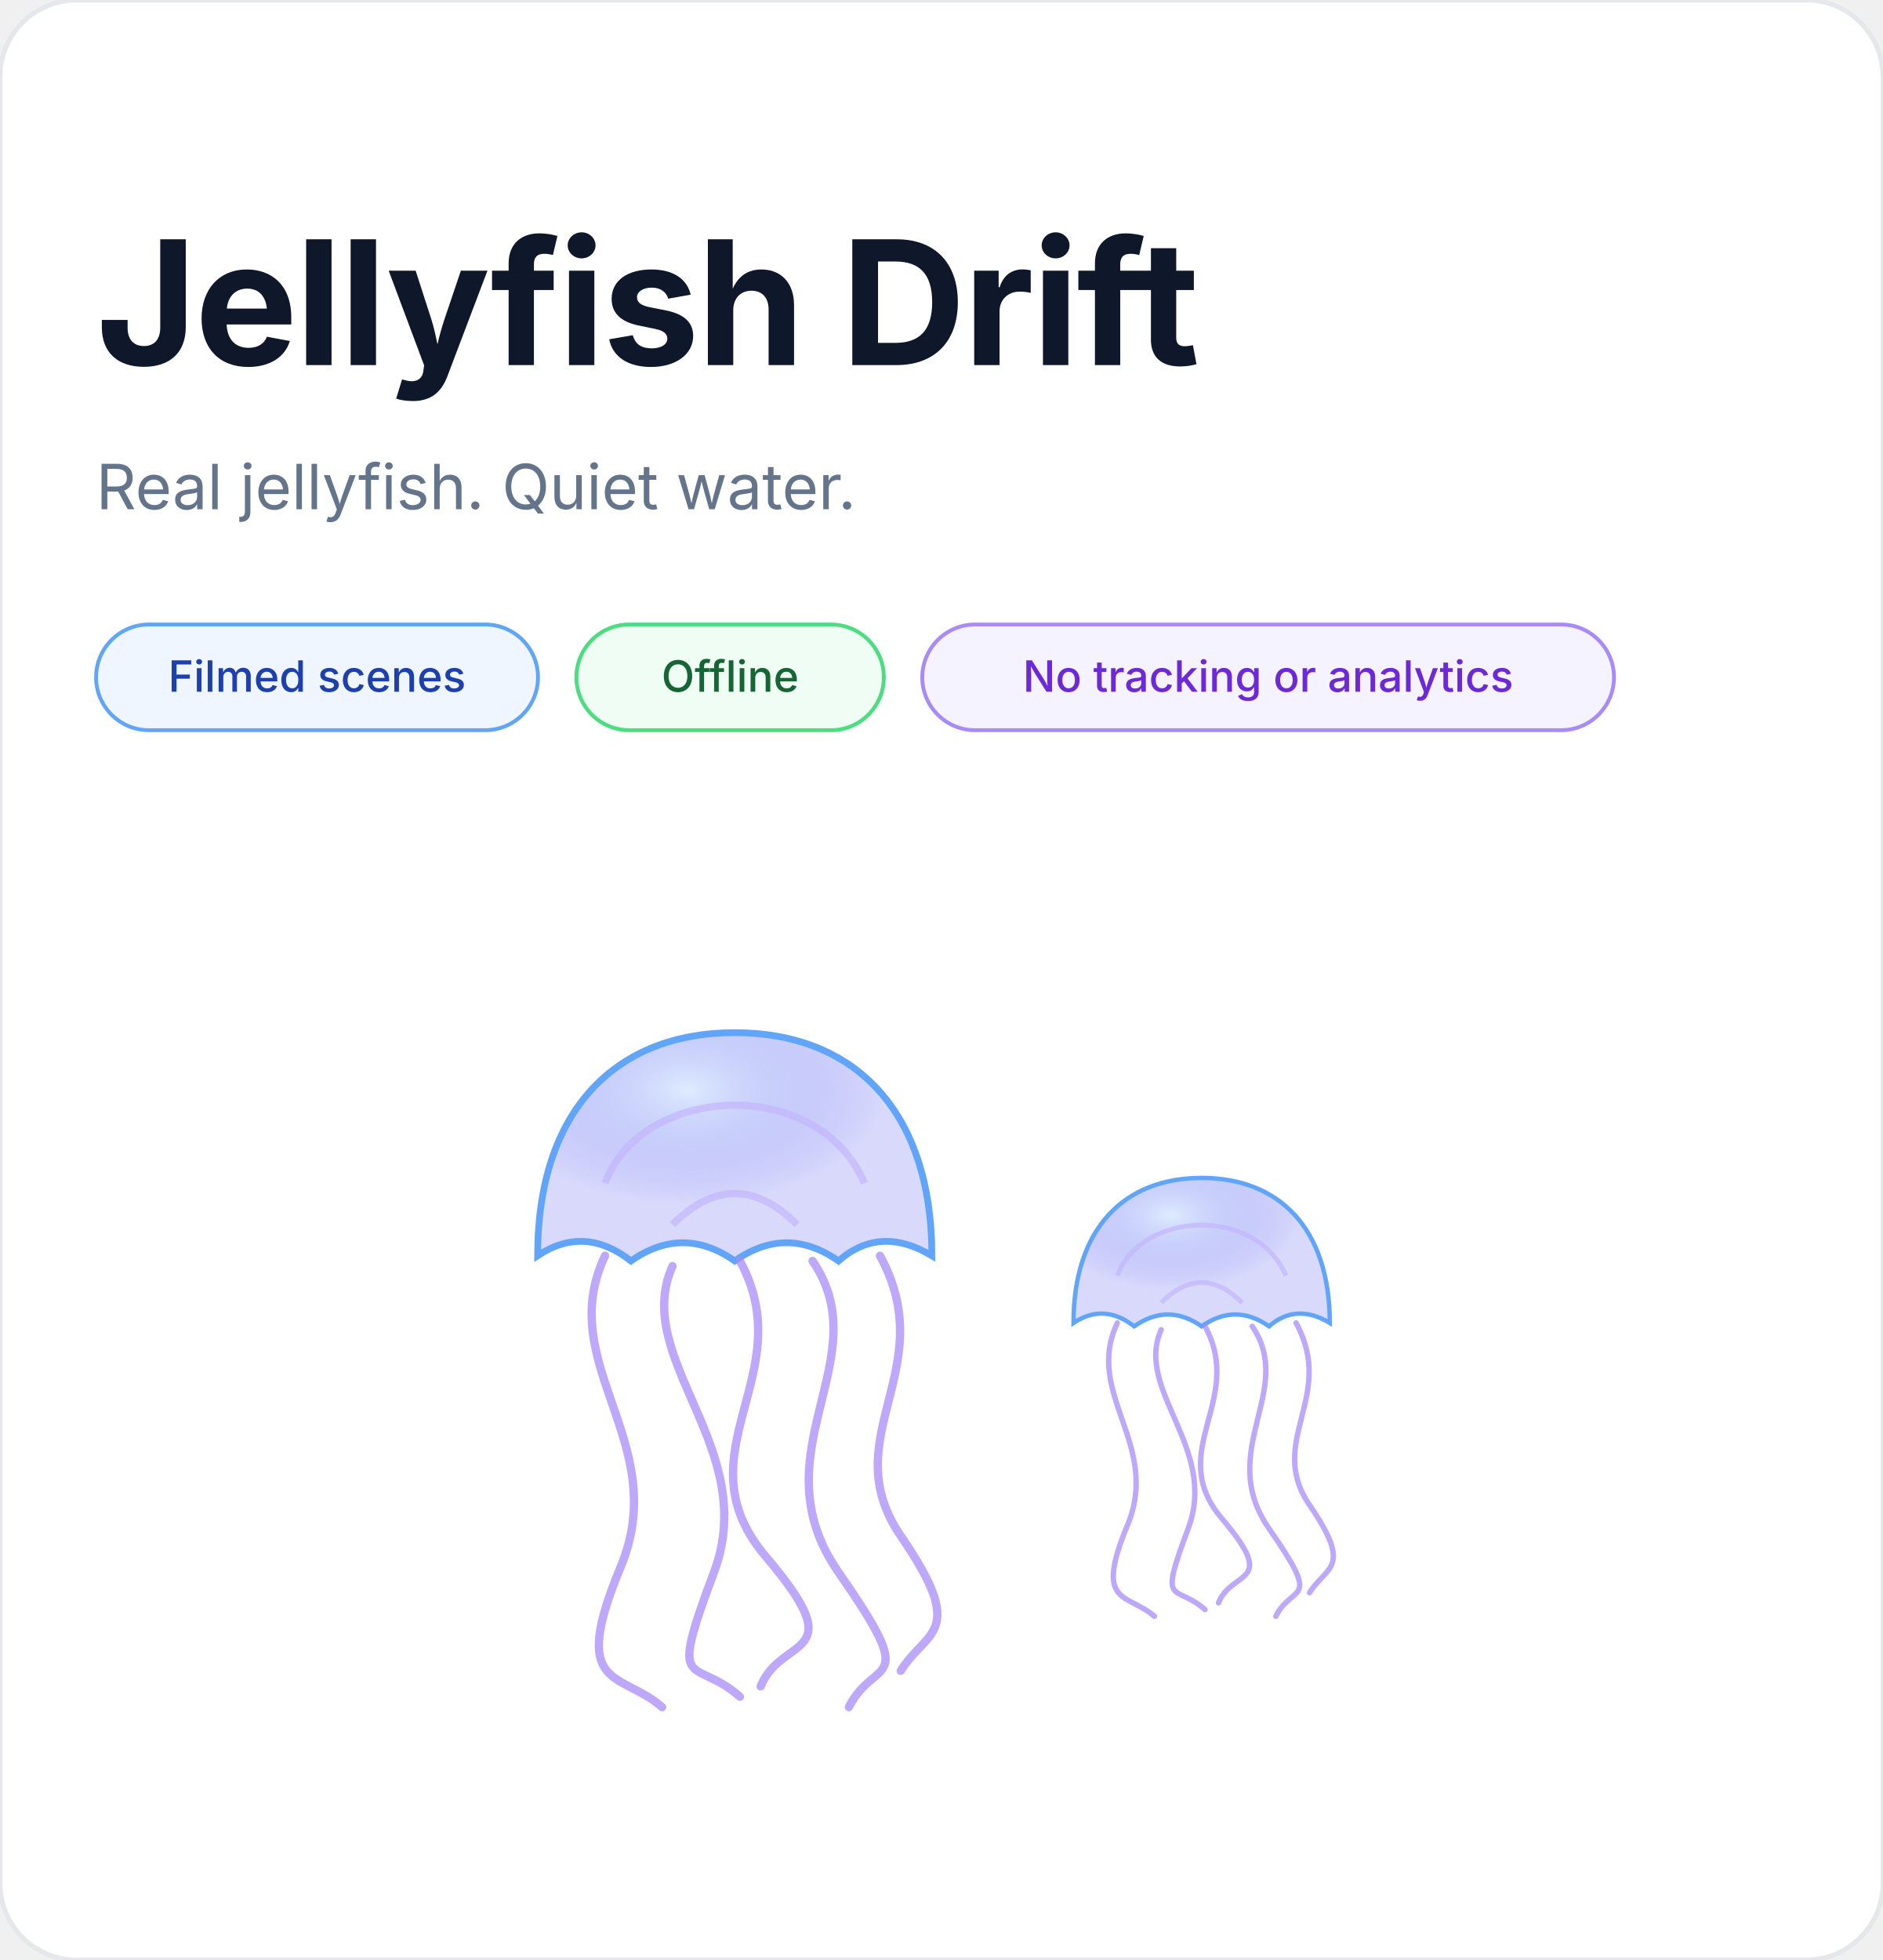
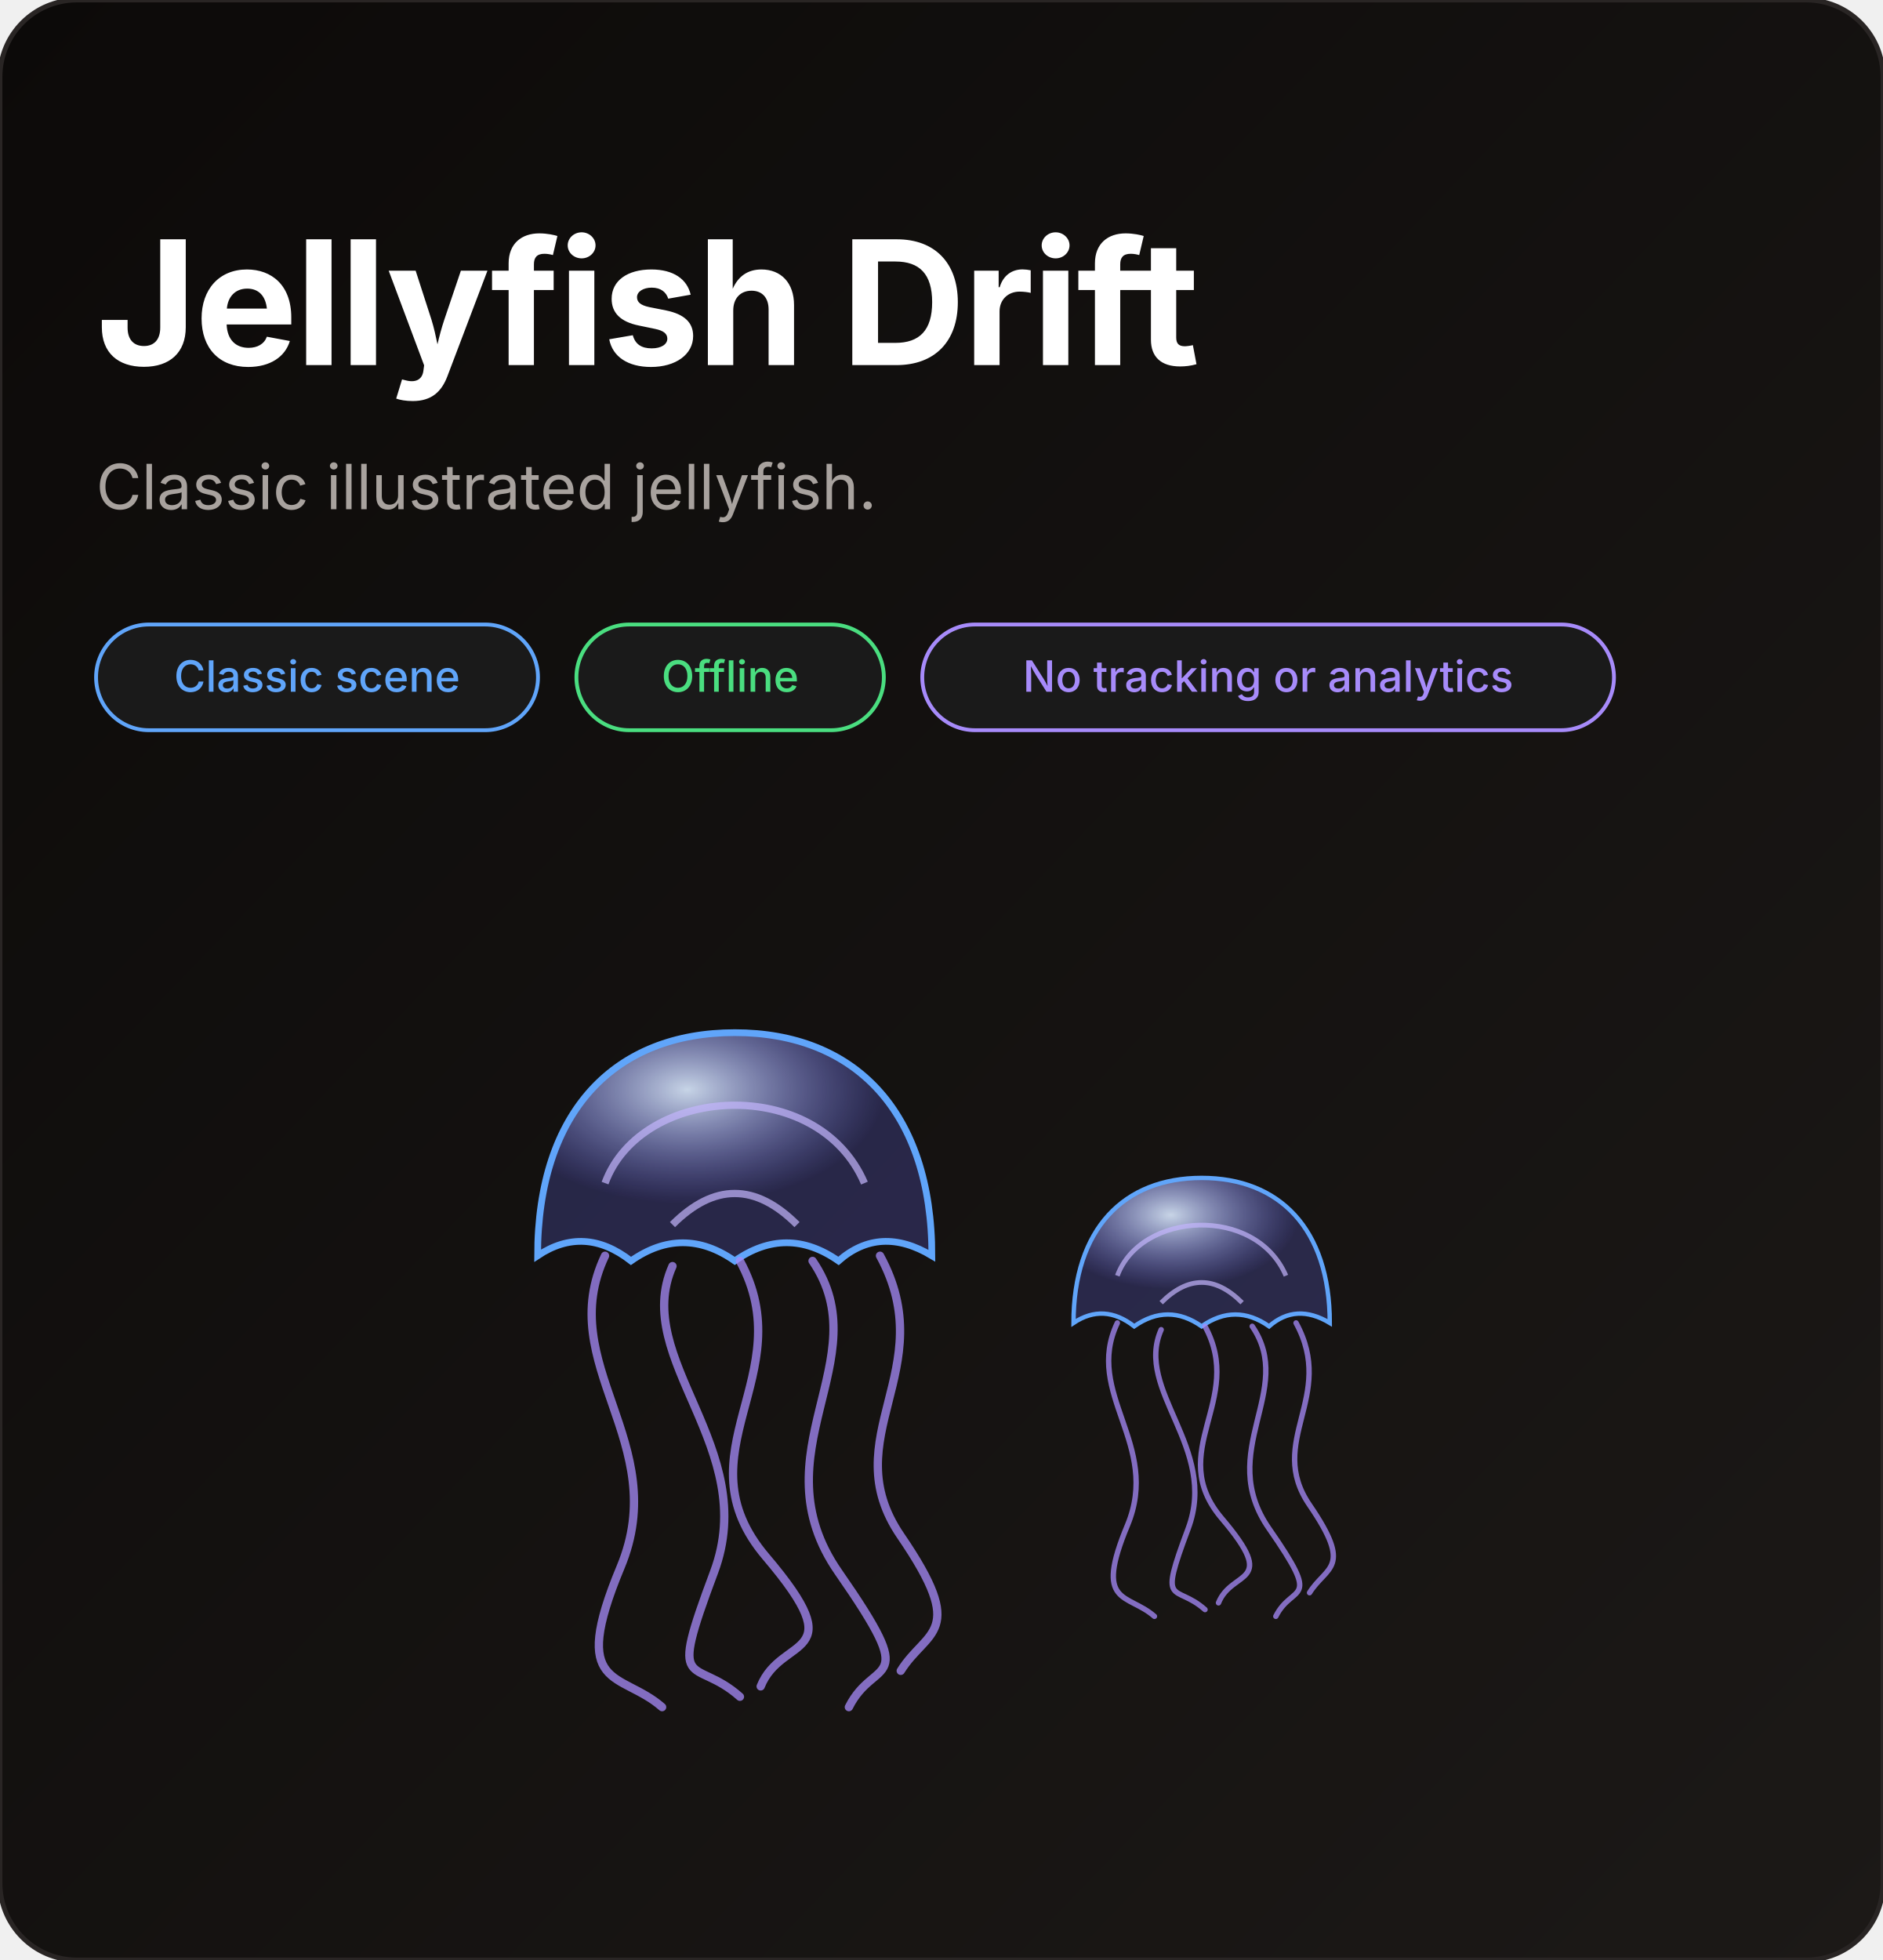
<svg xmlns="http://www.w3.org/2000/svg" width="392" height="408" viewBox="0 0 392 408" role="img" aria-labelledby="title desc">
  <style>
@keyframes drift{0%,100%{transform:translate(0,0)}50%{transform:translate(4px,-7px)}}
@keyframes frill{0%,100%{transform:rotate(-1deg)}50%{transform:rotate(2deg)}}
.float-a,.float-b,.filaments{transform-box:fill-box;transform-origin:center}
.float-a{animation:drift 6.4s ease-in-out infinite}.float-b{animation:drift 8.2s ease-in-out -3.2s infinite}
.filaments{animation:frill 4.8s ease-in-out -1.4s infinite}
@media(prefers-reduced-motion:reduce){.float-a,.float-b,.filaments{animation:none}}
</style>
  <defs>
    <linearGradient id="background" x2="1" y2="1">
      <stop stop-color="#0c0a09" />
      <stop offset="1" stop-color="#1c1917" />
    </linearGradient>
    <radialGradient id="bell" cx="38%" cy="25%">
      <stop stop-color="#dbeafe" stop-opacity=".9" />
      <stop offset="1" stop-color="#6366f1" stop-opacity=".25" />
    </radialGradient>
  </defs>
-   <rect width="392" height="408" rx="16" fill="#fff" stroke="#e5e7eb" />
+   <rect width="392" height="408" rx="16" fill="url(#background)" stroke="#292524" />
  <g font-family="system-ui,-apple-system,'Segoe UI',sans-serif">
-     <text x="20" y="76" fill="#0f172a" font-size="36" font-weight="700" letter-spacing="-.5">Jellyfish Drift</text>
-     <text x="20" y="106" fill="#64748b" font-size="13">Real jellyfish. Quiet water.</text>
+     <text x="20" y="76" fill="#fff" font-size="36" font-weight="700" letter-spacing="-.5">Jellyfish Drift</text>
+     <text x="20" y="106" fill="#a8a29e" font-size="13">Classic illustrated jellyfish.</text>
    <g font-size="9" font-weight="500" text-anchor="middle">
-       <rect x="20" y="130" width="92" height="22" rx="11" fill="#eff6ff" stroke="#60a5fa" stroke-width=".8" />
-       <text x="66.0" y="144" fill="#1e40af">Filmed scenes</text>
-       <rect x="120" y="130" width="64" height="22" rx="11" fill="#f0fdf4" stroke="#4ade80" stroke-width=".8" />
-       <text x="152.0" y="144" fill="#166534">Offline</text>
-       <rect x="192" y="130" width="144" height="22" rx="11" fill="#f5f3ff" stroke="#a78bfa" stroke-width=".8" />
-       <text x="264.0" y="144" fill="#6d28d9">No tracking or analytics</text>
+       <rect x="20" y="130" width="92" height="22" rx="11" fill="#1a1a1a" stroke="#60a5fa" stroke-width=".8" />
+       <text x="66.0" y="144" fill="#60a5fa">Classic scene</text>
+       <rect x="120" y="130" width="64" height="22" rx="11" fill="#1a1a1a" stroke="#4ade80" stroke-width=".8" />
+       <text x="152.0" y="144" fill="#4ade80">Offline</text>
+       <rect x="192" y="130" width="144" height="22" rx="11" fill="#1a1a1a" stroke="#a78bfa" stroke-width=".8" />
+       <text x="264.0" y="144" fill="#a78bfa">No tracking or analytics</text>
    </g>
  </g>
  <g transform="translate(86 202) scale(1.08)">
    <g transform="translate(62 12)">
      <g class="float-a">
        <path d="M-38 43C-38 15-23 0 0 0S38 15 38 43Q28 37 20 44Q10 37 0 44Q-10 37-20 44Q-29 37-38 43Z" fill="url(#bell)" stroke="#60a5fa" stroke-width="1.3" />
        <path d="M-25 29C-18 10 16 8 25 29M-12 37Q0 25 12 37" fill="none" stroke="#c4b5fd" stroke-opacity=".7" stroke-width="1.4" />
        <g class="filaments" fill="none" stroke-linecap="round">
          <path d="M-25 43C-35 64-12 79-22 103S-22 123-14 130M-12 45C-20 63 5 80-4 104S-8 120 1 128M1 44C13 66-11 81 6 101S9 116 5 126M15 44C28 63 4 81 20 104S27 120 22 130M28 43C40 65 19 78 32 97S37 115 32 123" stroke="#a78bfa" stroke-opacity=".75" stroke-width="1.6" />
        </g>
      </g>
    </g>
    <g transform="translate(152 40) scale(.65)">
      <g class="float-b">
        <path d="M-38 43C-38 15-23 0 0 0S38 15 38 43Q28 37 20 44Q10 37 0 44Q-10 37-20 44Q-29 37-38 43Z" fill="url(#bell)" stroke="#60a5fa" stroke-width="1.3" />
        <path d="M-25 29C-18 10 16 8 25 29M-12 37Q0 25 12 37" fill="none" stroke="#c4b5fd" stroke-opacity=".7" stroke-width="1.4" />
        <g class="filaments" fill="none" stroke-linecap="round">
          <path d="M-25 43C-35 64-12 79-22 103S-22 123-14 130M-12 45C-20 63 5 80-4 104S-8 120 1 128M1 44C13 66-11 81 6 101S9 116 5 126M15 44C28 63 4 81 20 104S27 120 22 130M28 43C40 65 19 78 32 97S37 115 32 123" stroke="#a78bfa" stroke-opacity=".75" stroke-width="1.6" />
        </g>
      </g>
    </g>
  </g>
</svg>
